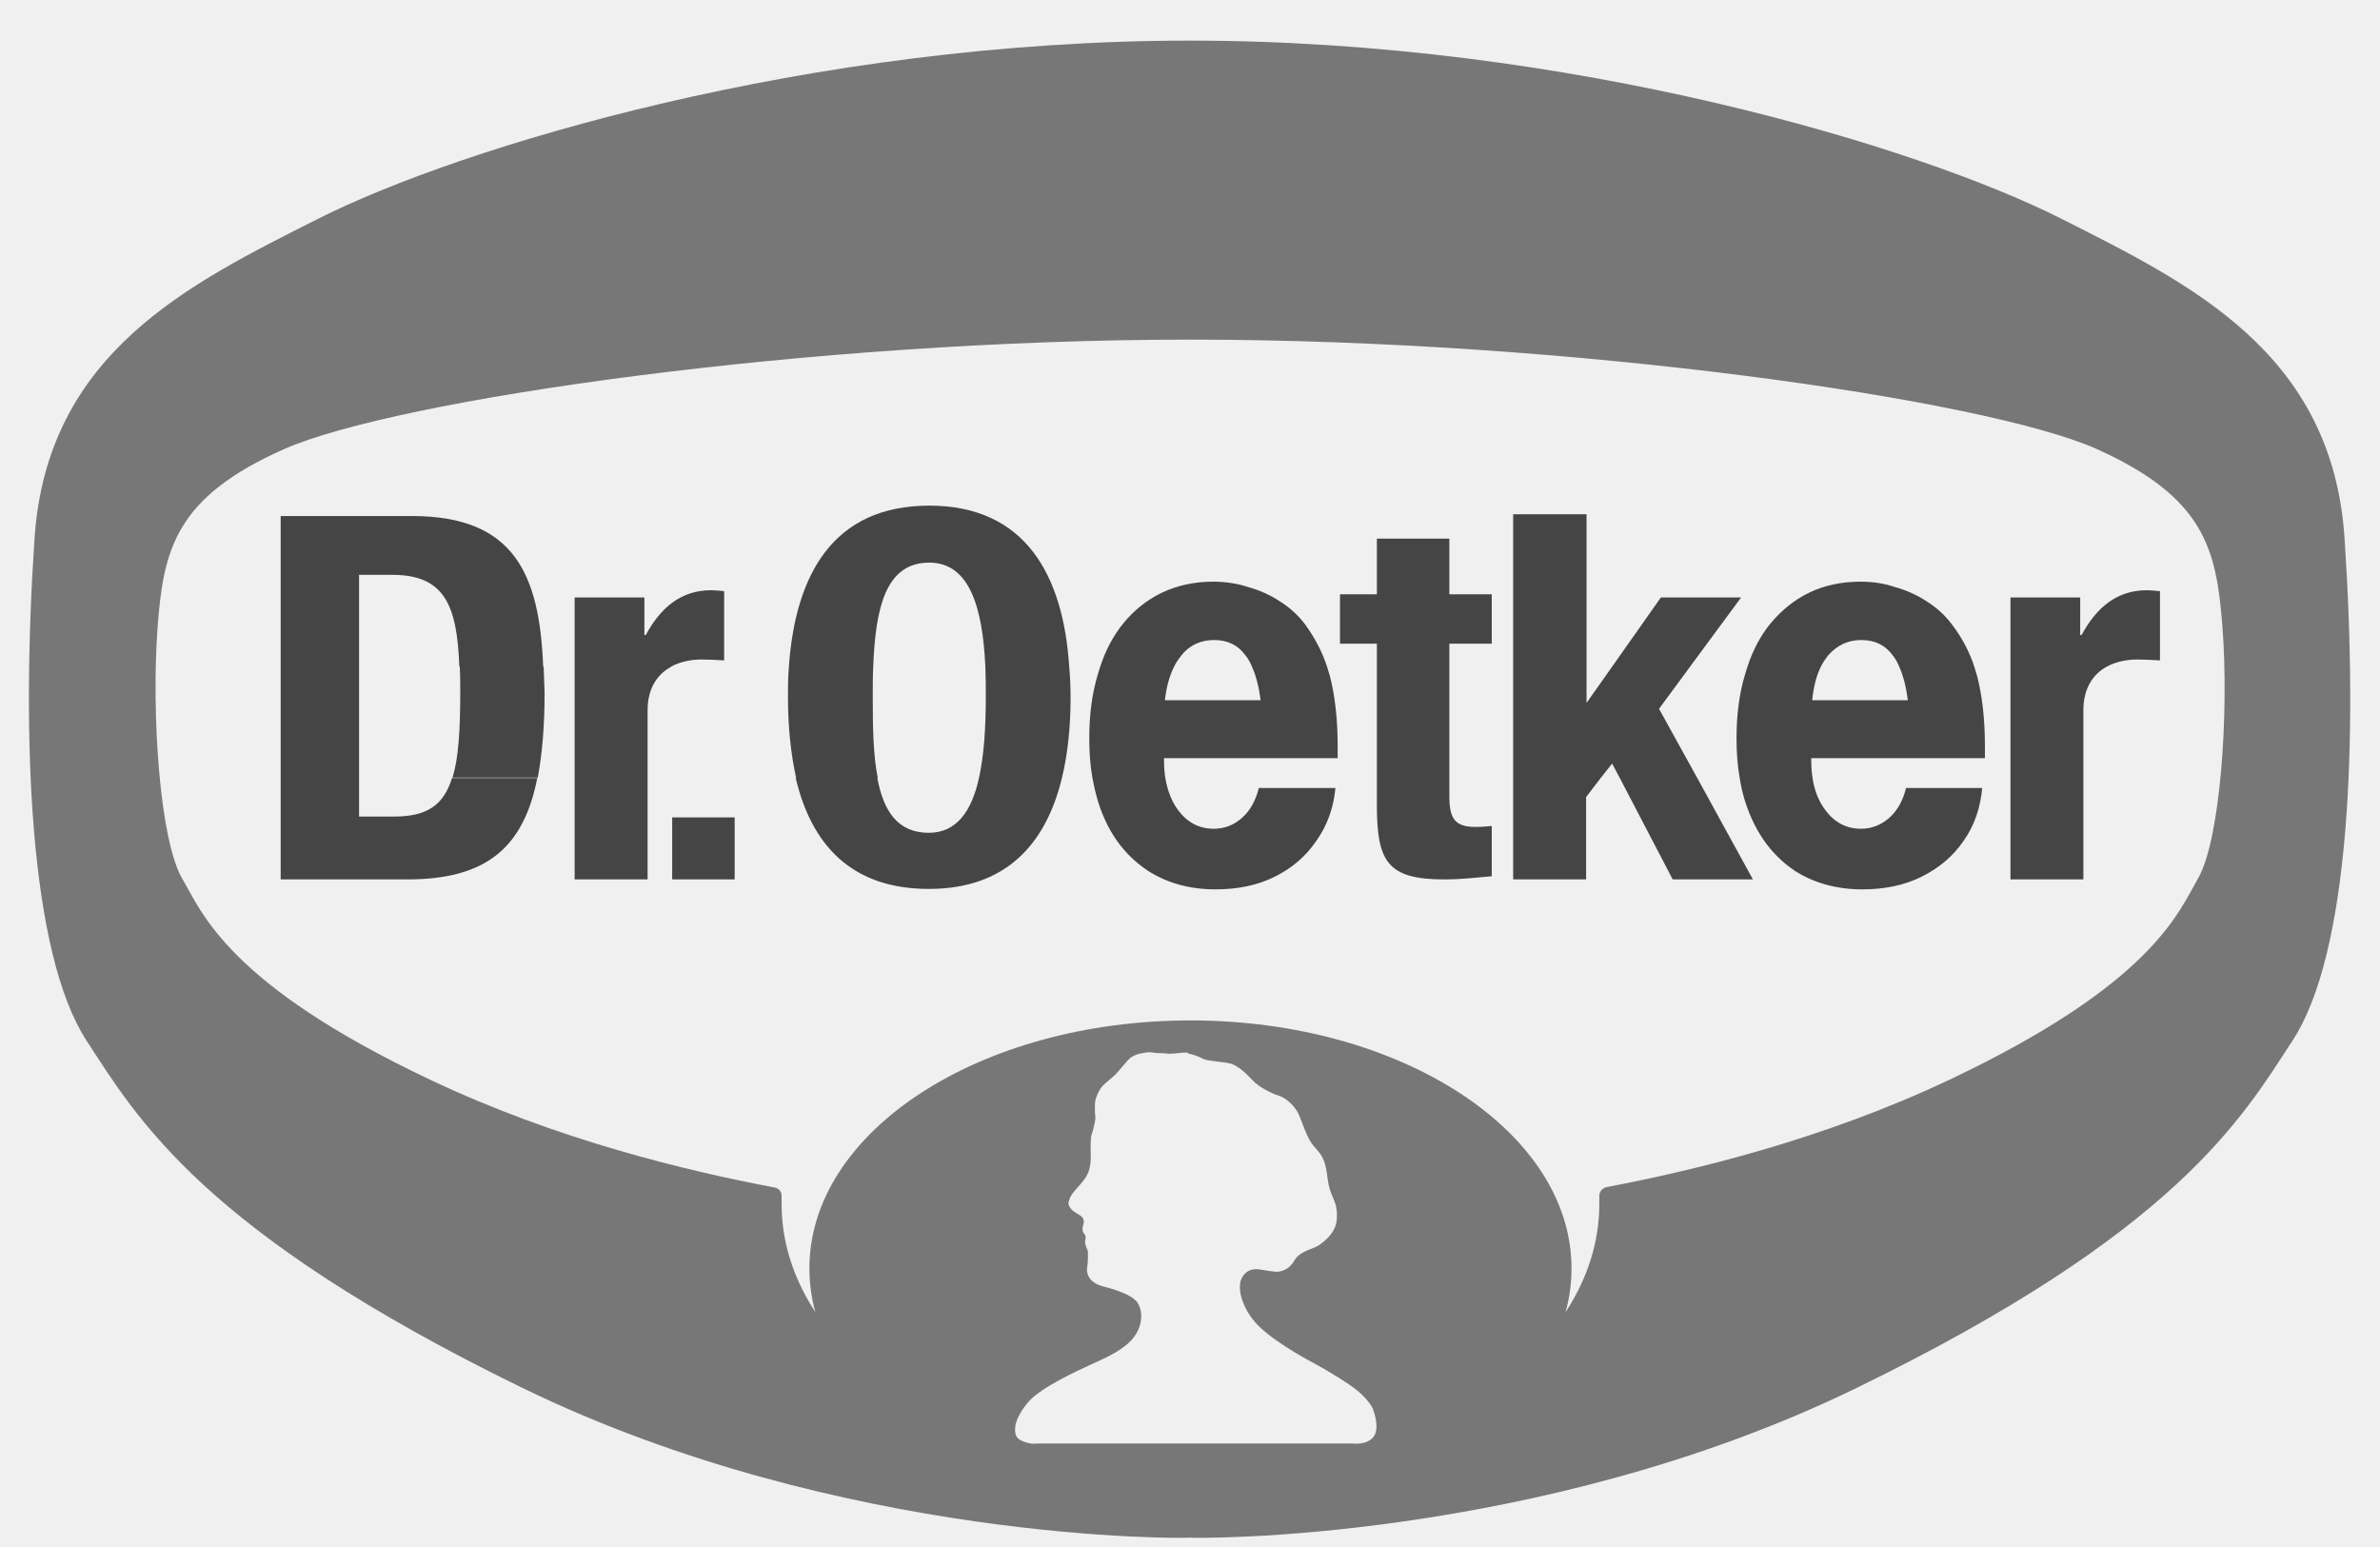
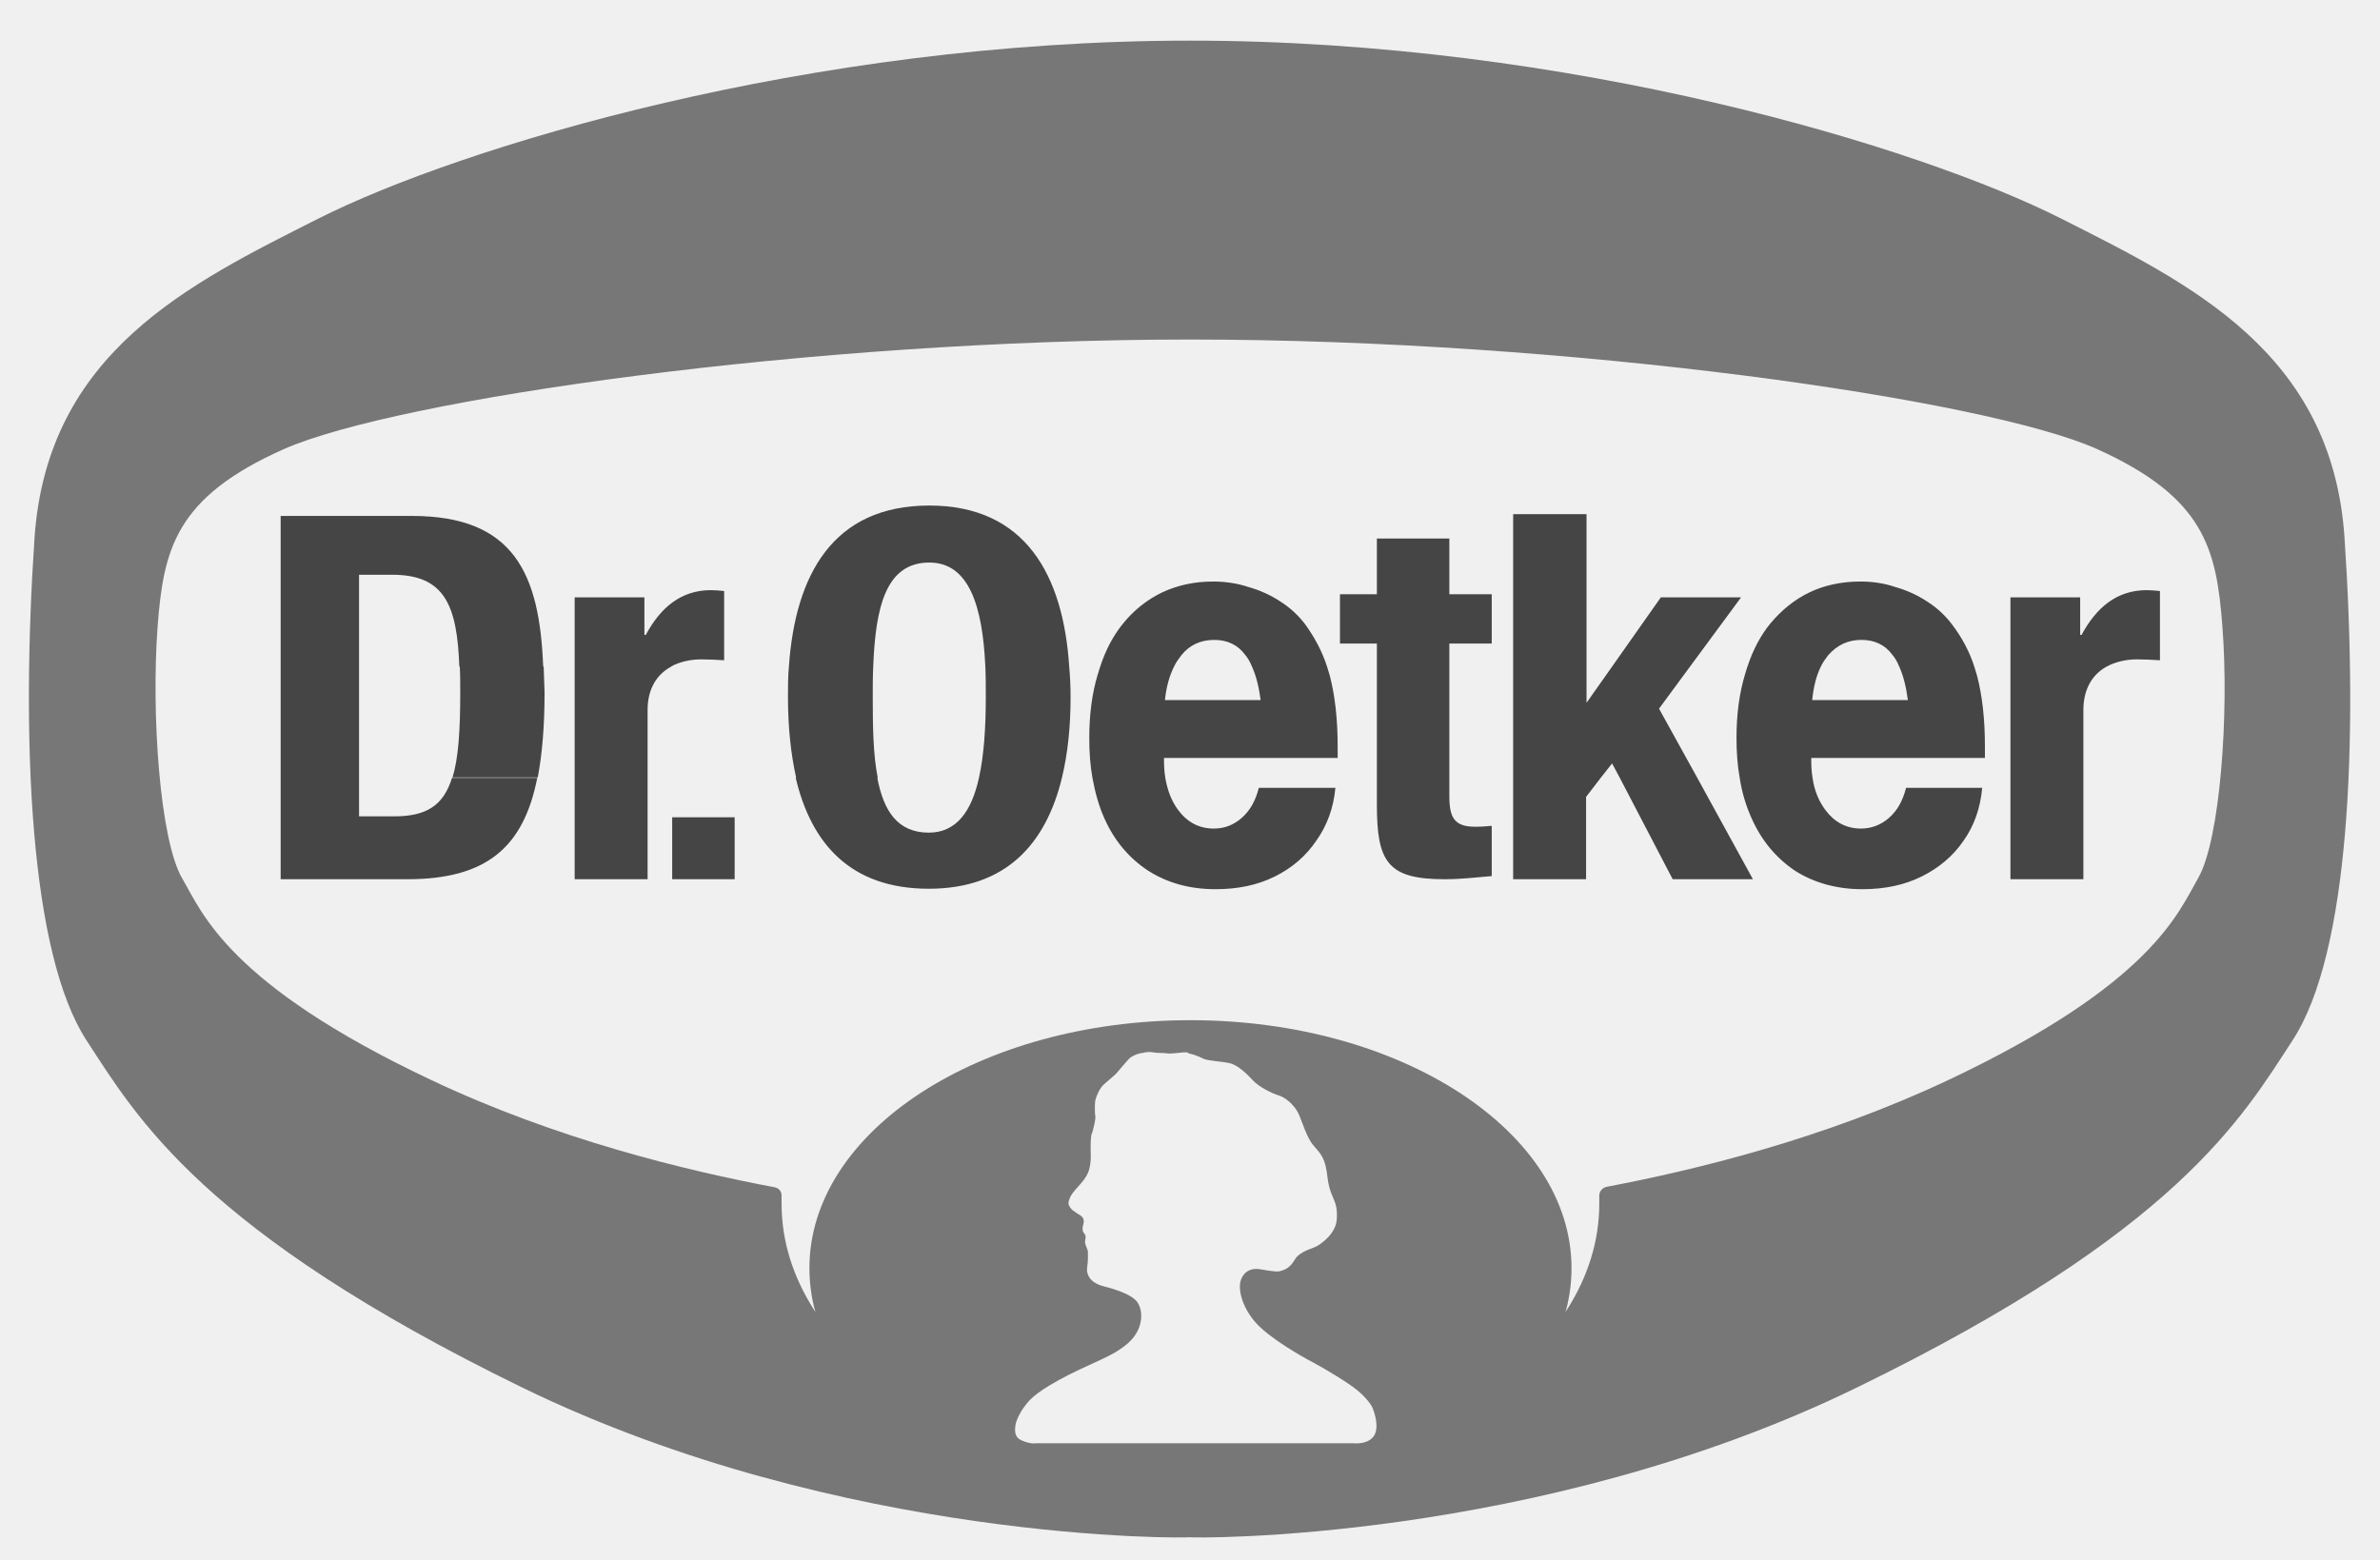
- <svg xmlns="http://www.w3.org/2000/svg" width="60" height="39" viewBox="0 0 60 39" fill="none">
-   <path d="M30 1.024C39.583 1.024 48.396 3.708 51.97 5.516C55.211 7.153 58.795 8.881 59.106 13.565C59.451 18.693 59.233 24.038 57.796 26.232C56.521 28.188 54.889 31.053 46.811 34.987C38.785 38.901 30.055 38.786 29.989 38.763C29.971 38.786 21.225 38.912 13.165 34.987C5.099 31.053 3.456 28.188 2.18 26.232C0.755 24.038 0.526 18.693 0.871 13.565C1.192 8.881 4.778 7.153 8.018 5.516C11.603 3.708 20.416 1.024 30 1.024ZM30 8.562C20.417 8.562 9.982 10.073 7.156 11.324C4.421 12.541 4.122 13.849 3.973 15.805C3.812 18.011 4.03 21.183 4.593 22.149C5.099 23.014 5.743 24.81 10.868 27.231C14.039 28.732 17.302 29.517 19.532 29.938C19.635 29.96 19.704 30.04 19.704 30.143V30.347C19.704 34.133 24.323 37.203 30.011 37.215C35.711 37.203 40.319 34.133 40.319 30.347V30.143C40.319 30.04 40.399 29.95 40.502 29.927C42.72 29.506 45.972 28.722 49.144 27.221C54.257 24.799 54.912 23.013 55.417 22.138C55.969 21.171 56.199 18.01 56.027 15.793C55.877 13.838 55.579 12.541 52.844 11.313C50.017 10.063 39.595 8.562 30 8.562Z" fill="#777777" />
-   <path d="M23.427 12.747C20.991 12.747 20.049 14.504 19.888 16.808C19.865 17.059 19.865 17.322 19.865 17.584C19.865 18.314 19.934 18.999 20.072 19.615H22.129C22.014 19.044 22.002 18.349 22.002 17.584C22.002 17.31 22.002 17.059 22.014 16.808C22.071 15.303 22.336 14.184 23.427 14.184C24.438 14.184 24.772 15.303 24.841 16.808C24.852 17.059 24.852 17.322 24.852 17.584C24.852 18.349 24.806 19.044 24.68 19.615C24.496 20.448 24.117 20.995 23.416 20.995C22.634 20.995 22.278 20.459 22.117 19.615H20.06C20.451 21.269 21.439 22.41 23.416 22.41C25.369 22.41 26.369 21.269 26.771 19.615C26.921 18.999 26.989 18.314 26.989 17.584C26.989 17.322 26.978 17.059 26.955 16.808C26.806 14.504 25.852 12.747 23.427 12.747ZM38.147 12.964V16.808V19.615V22.17H39.986V20.094L40.353 19.615L40.641 19.25L40.836 19.615L42.169 22.17H44.191L42.789 19.615L41.824 17.869L42.606 16.808L43.893 15.063H41.87L40.641 16.808L39.997 17.721V16.808V12.964H38.147ZM7.076 13.009V16.808V19.615V22.17H10.27C12.27 22.17 13.2 21.36 13.545 19.615H11.396C11.178 20.311 10.753 20.585 9.937 20.585H9.052V19.615V16.808V14.492H9.891C11.224 14.492 11.523 15.28 11.58 16.808H13.694C13.602 14.481 12.97 13.009 10.385 13.009H7.076ZM13.706 16.808H11.592C11.603 17.014 11.603 17.23 11.603 17.459C11.603 18.428 11.557 19.124 11.408 19.604H13.557C13.671 18.999 13.729 18.291 13.729 17.459C13.717 17.242 13.717 17.025 13.706 16.808ZM34.711 13.58V14.983H33.781V16.227H34.711V16.808V19.615V20.288C34.711 21.725 34.976 22.17 36.412 22.17C36.837 22.17 37.205 22.125 37.607 22.09V20.824C37.481 20.835 37.343 20.847 37.193 20.847C36.665 20.847 36.538 20.619 36.538 20.071V19.615V16.808V16.227H37.607V14.983H36.538V13.58H34.711ZM30.586 14.664C30.115 14.664 29.69 14.755 29.299 14.938C28.92 15.12 28.587 15.382 28.311 15.725C28.07 16.021 27.874 16.386 27.736 16.808C27.713 16.866 27.702 16.934 27.679 16.991C27.529 17.482 27.461 18.018 27.461 18.611C27.461 18.965 27.483 19.295 27.541 19.615C27.61 19.991 27.702 20.322 27.84 20.63C28.093 21.201 28.46 21.634 28.943 21.954C29.425 22.262 29.989 22.421 30.643 22.421C31.207 22.421 31.701 22.319 32.137 22.102C32.574 21.885 32.919 21.588 33.183 21.201C33.459 20.813 33.62 20.368 33.666 19.866H31.735C31.655 20.185 31.517 20.436 31.31 20.619C31.103 20.801 30.873 20.893 30.598 20.893C30.23 20.893 29.931 20.733 29.701 20.425C29.54 20.208 29.437 19.946 29.38 19.626C29.357 19.489 29.345 19.341 29.345 19.193V19.113H33.723V18.816C33.723 18.132 33.654 17.539 33.528 17.048C33.505 16.968 33.482 16.9 33.459 16.82C33.332 16.421 33.137 16.067 32.907 15.748C32.735 15.519 32.528 15.325 32.275 15.166C32.034 15.006 31.758 14.88 31.471 14.801C31.195 14.709 30.896 14.664 30.586 14.664ZM46.903 14.664C46.432 14.664 45.995 14.755 45.616 14.938C45.237 15.12 44.915 15.382 44.628 15.725C44.387 16.021 44.191 16.386 44.053 16.808C44.03 16.866 44.019 16.934 43.996 16.991C43.847 17.482 43.778 18.018 43.778 18.611C43.778 18.965 43.801 19.295 43.858 19.615C43.916 19.991 44.019 20.322 44.157 20.63C44.41 21.201 44.777 21.634 45.248 21.954C45.731 22.262 46.306 22.421 46.949 22.421C47.512 22.421 48.006 22.319 48.443 22.102C48.88 21.885 49.236 21.588 49.5 21.201C49.776 20.813 49.925 20.368 49.971 19.866H48.052C47.972 20.185 47.834 20.436 47.627 20.619C47.42 20.801 47.179 20.893 46.915 20.893C46.547 20.893 46.248 20.733 46.018 20.425C45.858 20.208 45.743 19.946 45.697 19.626C45.674 19.489 45.662 19.341 45.662 19.193V19.113H50.04V18.816C50.04 18.132 49.971 17.539 49.845 17.048C49.822 16.968 49.799 16.9 49.776 16.82C49.65 16.421 49.454 16.067 49.213 15.748C49.041 15.519 48.834 15.325 48.581 15.166C48.34 15.006 48.064 14.88 47.776 14.801C47.512 14.709 47.213 14.664 46.903 14.664ZM17.923 14.88C17.165 14.88 16.648 15.325 16.28 16.01H16.245V15.063H14.487V16.808H16.912C17.142 16.683 17.418 16.626 17.682 16.626C17.866 16.626 18.061 16.637 18.256 16.649V14.903C18.153 14.892 18.026 14.88 17.923 14.88ZM14.487 16.808V19.615V22.17H16.326V19.615V17.904C16.326 17.345 16.579 16.991 16.923 16.808H14.487ZM54.12 14.88C53.361 14.88 52.844 15.325 52.476 16.01H52.442V15.063H50.684V16.808H53.108C53.338 16.683 53.614 16.626 53.878 16.626C54.062 16.626 54.257 16.637 54.453 16.649V14.903C54.338 14.892 54.223 14.88 54.12 14.88ZM50.684 16.808V19.615V22.17H52.522V19.615V17.904C52.522 17.345 52.775 16.991 53.108 16.808H50.684ZM30.609 16.135C30.942 16.135 31.207 16.261 31.39 16.512C31.459 16.592 31.517 16.694 31.563 16.808C31.666 17.037 31.735 17.31 31.781 17.653H29.368C29.402 17.322 29.483 17.037 29.598 16.808C29.644 16.706 29.713 16.614 29.782 16.523C29.989 16.261 30.276 16.135 30.609 16.135ZM46.926 16.135C47.259 16.135 47.524 16.261 47.708 16.512C47.776 16.592 47.834 16.694 47.88 16.808C47.983 17.037 48.052 17.31 48.098 17.653H45.685C45.72 17.322 45.789 17.037 45.904 16.808C45.949 16.706 46.018 16.614 46.087 16.523C46.317 16.261 46.593 16.135 46.926 16.135ZM16.946 20.607V22.17H18.521V20.607H16.946Z" fill="#454545" />
-   <path d="M29.851 26.535C29.69 26.546 29.506 26.58 29.391 26.557C29.288 26.546 29.173 26.557 29.069 26.535C28.989 26.523 28.909 26.523 28.828 26.546C28.702 26.557 28.598 26.603 28.506 26.66C28.414 26.729 28.162 27.059 28.104 27.105C28.058 27.151 27.886 27.288 27.805 27.367C27.713 27.459 27.633 27.653 27.61 27.755C27.599 27.858 27.599 28.063 27.61 28.12C27.622 28.166 27.61 28.246 27.599 28.303C27.587 28.36 27.541 28.554 27.53 28.577C27.507 28.599 27.495 28.736 27.495 28.93C27.495 29.124 27.507 29.238 27.484 29.364C27.461 29.489 27.449 29.626 27.208 29.889C26.967 30.151 26.978 30.197 26.955 30.254C26.932 30.311 26.921 30.356 26.978 30.448C27.047 30.539 27.081 30.539 27.139 30.584C27.185 30.63 27.369 30.664 27.311 30.87C27.242 31.087 27.369 31.098 27.369 31.178C27.369 31.258 27.346 31.28 27.357 31.349C27.369 31.417 27.426 31.509 27.426 31.566C27.426 31.668 27.438 31.737 27.403 31.999C27.403 31.999 27.369 32.319 27.817 32.433C28.265 32.547 28.575 32.684 28.679 32.843C28.782 33.003 28.794 33.22 28.736 33.414C28.679 33.608 28.552 33.813 28.242 34.018C27.92 34.247 27.369 34.429 26.702 34.794C26.036 35.159 25.921 35.342 25.817 35.479C25.737 35.581 25.622 35.798 25.599 35.935C25.588 36.049 25.553 36.232 25.76 36.323C25.99 36.426 26.139 36.391 26.139 36.391H34.114C34.114 36.391 34.447 36.437 34.62 36.232C34.792 36.015 34.642 35.604 34.608 35.513C34.562 35.399 34.39 35.194 34.217 35.057C34.033 34.897 33.436 34.532 33.114 34.361C32.85 34.224 31.977 33.733 31.632 33.322C31.322 32.958 31.195 32.513 31.287 32.262C31.391 32.011 31.586 31.988 31.724 31.999C31.839 32.011 32.138 32.079 32.252 32.056C32.39 32.022 32.517 31.976 32.643 31.76C32.77 31.543 33.126 31.474 33.206 31.417C33.287 31.372 33.677 31.121 33.7 30.744C33.735 30.242 33.539 30.242 33.47 29.718C33.413 29.193 33.31 29.113 33.114 28.885C32.953 28.702 32.827 28.291 32.758 28.132C32.632 27.824 32.356 27.653 32.229 27.618C32.103 27.584 31.735 27.413 31.574 27.23C31.436 27.082 31.207 26.854 31 26.808C30.805 26.763 30.448 26.751 30.333 26.694C30.207 26.626 30 26.557 29.966 26.569C29.943 26.557 30.012 26.535 29.851 26.535ZM20.405 31.976C20.405 28.52 24.703 25.725 30.012 25.725C35.321 25.725 39.618 28.531 39.618 31.976C39.618 35.433 35.321 38.228 30.012 38.228C24.703 38.228 20.405 35.433 20.405 31.976Z" fill="#777777" />
+ <svg xmlns="http://www.w3.org/2000/svg" width="90" height="59" viewBox="0 0 90 59" fill="none">
+   <g clip-path="url(#clip0_4031_2824)">
+     <path d="M45 1.537C59.375 1.537 72.595 5.562 77.956 8.274C82.816 10.73 88.194 13.322 88.659 20.349C89.176 28.041 88.849 36.056 86.694 39.348C84.781 42.282 82.334 46.58 70.217 52.481C58.117 58.382 44.948 58.177 44.982 58.143C45.017 58.177 31.866 58.382 19.749 52.481C7.649 46.58 5.184 42.282 3.27 39.348C1.133 36.056 0.788 28.041 1.305 20.349C1.788 13.322 7.166 10.73 12.026 8.274C17.404 5.562 30.625 1.537 45 1.537ZM45 12.842C30.625 12.842 14.973 15.111 10.733 16.987C6.631 18.812 6.183 20.773 5.959 23.706C5.717 27.015 6.045 31.773 6.889 33.223C7.648 34.519 8.613 37.215 16.301 40.847C21.058 43.099 25.954 44.276 29.298 44.907C29.453 44.941 29.555 45.06 29.555 45.213V45.52C29.555 51.199 36.484 55.805 45.016 55.822C53.566 55.805 60.477 51.2 60.477 45.52V45.213C60.477 45.06 60.599 44.923 60.754 44.889C64.08 44.258 68.959 43.082 73.716 40.831C81.386 37.198 82.368 34.52 83.127 33.206C83.954 31.757 84.298 27.016 84.04 23.69C83.816 20.756 83.368 18.811 79.265 16.969C75.025 15.093 59.392 12.842 45 12.842Z" fill="#777777" />
+     <path d="M35.141 19.121C31.486 19.121 30.073 21.756 29.832 25.213C29.797 25.589 29.797 25.983 29.797 26.376C29.797 27.471 29.901 28.498 30.108 29.422H33.193C33.021 28.567 33.003 27.523 33.003 26.376C33.003 25.966 33.003 25.589 33.021 25.213C33.107 22.954 33.503 21.277 35.141 21.277C36.657 21.277 37.157 22.954 37.261 25.213C37.278 25.589 37.278 25.983 37.278 26.376C37.278 27.523 37.209 28.567 37.019 29.422C36.744 30.672 36.175 31.493 35.123 31.493C33.951 31.493 33.417 30.689 33.176 29.422H30.09C30.676 31.904 32.159 33.615 35.123 33.615C38.054 33.615 39.553 31.904 40.156 29.422C40.38 28.498 40.484 27.471 40.484 26.376C40.484 25.983 40.467 25.589 40.432 25.213C40.208 21.756 38.778 19.121 35.141 19.121ZM57.22 19.446V25.213V29.422V33.255H59.978V30.141L60.53 29.422L60.961 28.875L61.254 29.422L63.253 33.255H66.287L64.184 29.422L62.736 26.804L63.908 25.213L65.839 22.594H62.805L60.961 25.213L59.995 26.582V25.213V19.446H57.22ZM10.613 19.514V25.213V29.422V33.255H15.405C18.404 33.255 19.8 32.041 20.317 29.422H17.094C16.767 30.466 16.129 30.877 14.905 30.877H13.578V29.422V25.213V21.739H14.836C16.836 21.739 17.284 22.92 17.37 25.213H20.541C20.404 21.722 19.456 19.514 15.577 19.514H10.613ZM20.559 25.213H17.387C17.404 25.521 17.404 25.846 17.404 26.188C17.404 27.643 17.335 28.686 17.111 29.405H20.335C20.507 28.498 20.593 27.437 20.593 26.188C20.576 25.863 20.576 25.538 20.559 25.213ZM52.067 20.37V22.475H50.671V24.34H52.067V25.213V29.422V30.432C52.067 32.588 52.463 33.255 54.618 33.255C55.255 33.255 55.807 33.187 56.41 33.136V31.236C56.221 31.253 56.014 31.27 55.79 31.27C54.997 31.27 54.807 30.928 54.807 30.107V29.422V25.213V24.34H56.41V22.475H54.807V20.37H52.067ZM45.879 21.995C45.172 21.995 44.534 22.132 43.948 22.406C43.38 22.68 42.88 23.074 42.466 23.587C42.104 24.032 41.811 24.579 41.604 25.213C41.57 25.298 41.553 25.401 41.518 25.486C41.294 26.222 41.191 27.027 41.191 27.916C41.191 28.447 41.225 28.943 41.311 29.422C41.415 29.987 41.553 30.483 41.759 30.945C42.139 31.801 42.69 32.451 43.414 32.93C44.138 33.392 44.983 33.632 45.965 33.632C46.81 33.632 47.551 33.478 48.206 33.153C48.861 32.828 49.378 32.383 49.774 31.801C50.188 31.219 50.429 30.552 50.498 29.799H47.602C47.482 30.278 47.275 30.654 46.965 30.928C46.654 31.202 46.31 31.339 45.896 31.339C45.345 31.339 44.896 31.099 44.552 30.637C44.31 30.312 44.155 29.919 44.069 29.439C44.035 29.234 44.017 29.012 44.017 28.789V28.669H50.584V28.224C50.584 27.198 50.481 26.308 50.291 25.572C50.257 25.452 50.222 25.349 50.188 25.23C49.998 24.631 49.705 24.1 49.361 23.621C49.102 23.279 48.792 22.988 48.413 22.748C48.051 22.509 47.637 22.321 47.206 22.201C46.792 22.064 46.344 21.995 45.879 21.995ZM70.355 21.995C69.648 21.995 68.993 22.132 68.424 22.406C67.855 22.68 67.373 23.074 66.942 23.587C66.58 24.032 66.287 24.579 66.08 25.213C66.045 25.298 66.028 25.401 65.994 25.486C65.77 26.222 65.666 27.027 65.666 27.916C65.666 28.447 65.701 28.943 65.787 29.422C65.873 29.987 66.028 30.483 66.235 30.945C66.614 31.801 67.166 32.451 67.873 32.93C68.596 33.392 69.458 33.632 70.424 33.632C71.268 33.632 72.009 33.478 72.664 33.153C73.319 32.828 73.853 32.383 74.25 31.801C74.664 31.219 74.888 30.552 74.957 29.799H72.078C71.957 30.278 71.751 30.654 71.44 30.928C71.13 31.202 70.768 31.339 70.372 31.339C69.82 31.339 69.372 31.099 69.027 30.637C68.786 30.312 68.614 29.919 68.545 29.439C68.51 29.234 68.493 29.012 68.493 28.789V28.669H75.06V28.224C75.06 27.198 74.957 26.308 74.767 25.572C74.733 25.452 74.698 25.349 74.664 25.23C74.474 24.631 74.181 24.1 73.819 23.621C73.561 23.279 73.25 22.988 72.871 22.748C72.509 22.509 72.095 22.321 71.665 22.201C71.268 22.064 70.82 21.995 70.355 21.995ZM26.884 22.321C25.747 22.321 24.971 22.988 24.42 24.015H24.368V22.594H21.731V25.213H25.368C25.712 25.024 26.126 24.939 26.522 24.939C26.798 24.939 27.091 24.956 27.384 24.973V22.355C27.229 22.338 27.04 22.321 26.884 22.321ZM21.731 25.213V29.422V33.255H24.489V29.422V26.855C24.489 26.017 24.868 25.486 25.385 25.213H21.731ZM81.179 22.321C80.041 22.321 79.266 22.988 78.714 24.015H78.662V22.594H76.025V25.213H79.662C80.007 25.024 80.421 24.939 80.817 24.939C81.093 24.939 81.386 24.956 81.679 24.973V22.355C81.506 22.338 81.334 22.321 81.179 22.321ZM76.025 25.213V29.422V33.255H78.783V29.422V26.855C78.783 26.017 79.162 25.486 79.662 25.213H76.025ZM45.913 24.203C46.413 24.203 46.81 24.391 47.085 24.768C47.189 24.887 47.275 25.041 47.344 25.213C47.499 25.555 47.602 25.966 47.672 26.479H44.052C44.103 25.983 44.224 25.555 44.397 25.213C44.465 25.059 44.569 24.922 44.672 24.785C44.983 24.391 45.413 24.203 45.913 24.203ZM70.389 24.203C70.889 24.203 71.285 24.391 71.561 24.768C71.665 24.887 71.751 25.041 71.82 25.213C71.975 25.555 72.078 25.966 72.147 26.479H68.528C68.579 25.983 68.683 25.555 68.855 25.213C68.924 25.059 69.027 24.922 69.131 24.785C69.475 24.391 69.889 24.203 70.389 24.203ZM25.419 30.911V33.255H27.781V30.911H25.419Z" fill="#454545" />
+     <path d="M44.776 39.802C44.535 39.819 44.259 39.87 44.087 39.836C43.932 39.819 43.759 39.836 43.604 39.802C43.483 39.785 43.363 39.785 43.242 39.819C43.053 39.836 42.897 39.905 42.76 39.99C42.622 40.093 42.242 40.589 42.156 40.657C42.087 40.726 41.829 40.931 41.708 41.051C41.57 41.188 41.45 41.479 41.415 41.633C41.398 41.787 41.398 42.095 41.415 42.181C41.432 42.249 41.415 42.369 41.398 42.454C41.381 42.54 41.312 42.831 41.294 42.865C41.26 42.899 41.243 43.105 41.243 43.395C41.243 43.686 41.26 43.858 41.225 44.046C41.191 44.234 41.174 44.439 40.812 44.833C40.45 45.227 40.467 45.295 40.433 45.38C40.398 45.466 40.381 45.535 40.467 45.672C40.571 45.808 40.622 45.808 40.708 45.877C40.777 45.945 41.053 45.997 40.967 46.305C40.864 46.63 41.053 46.647 41.053 46.767C41.053 46.886 41.019 46.921 41.036 47.023C41.053 47.126 41.139 47.263 41.139 47.349C41.139 47.502 41.157 47.605 41.105 47.999C41.105 47.999 41.053 48.478 41.725 48.649C42.398 48.82 42.863 49.026 43.018 49.265C43.173 49.505 43.191 49.83 43.104 50.121C43.018 50.412 42.828 50.72 42.363 51.028C41.88 51.37 41.053 51.644 40.053 52.191C39.054 52.739 38.881 53.013 38.726 53.218C38.606 53.372 38.433 53.697 38.399 53.903C38.382 54.074 38.33 54.347 38.64 54.484C38.985 54.638 39.209 54.587 39.209 54.587H51.171C51.171 54.587 51.671 54.656 51.929 54.347C52.188 54.022 51.964 53.406 51.912 53.269C51.843 53.098 51.585 52.79 51.326 52.585C51.05 52.345 50.154 51.798 49.671 51.541C49.275 51.336 47.965 50.6 47.448 49.984C46.983 49.436 46.793 48.769 46.931 48.392C47.086 48.016 47.379 47.982 47.586 47.999C47.758 48.016 48.206 48.118 48.379 48.084C48.585 48.033 48.775 47.965 48.965 47.639C49.154 47.314 49.689 47.212 49.809 47.126C49.93 47.058 50.516 46.681 50.55 46.116C50.602 45.363 50.309 45.363 50.206 44.576C50.12 43.789 49.964 43.669 49.671 43.327C49.43 43.053 49.24 42.437 49.137 42.198C48.947 41.736 48.534 41.479 48.344 41.428C48.154 41.376 47.603 41.12 47.362 40.846C47.155 40.623 46.81 40.281 46.5 40.213C46.207 40.144 45.672 40.127 45.5 40.041C45.31 39.939 45 39.836 44.949 39.853C44.914 39.836 45.017 39.802 44.776 39.802ZM30.608 47.965C30.608 42.779 37.054 38.587 45.017 38.587C52.981 38.587 59.427 42.797 59.427 47.965C59.427 53.15 52.981 57.342 45.017 57.342C37.054 57.342 30.608 53.15 30.608 47.965Z" fill="#777777" />
+   </g>
+   <defs>
+     <clipPath id="clip0_4031_2824">
+       <rect width="90" height="58.5" fill="white" />
+     </clipPath>
+   </defs>
</svg>
